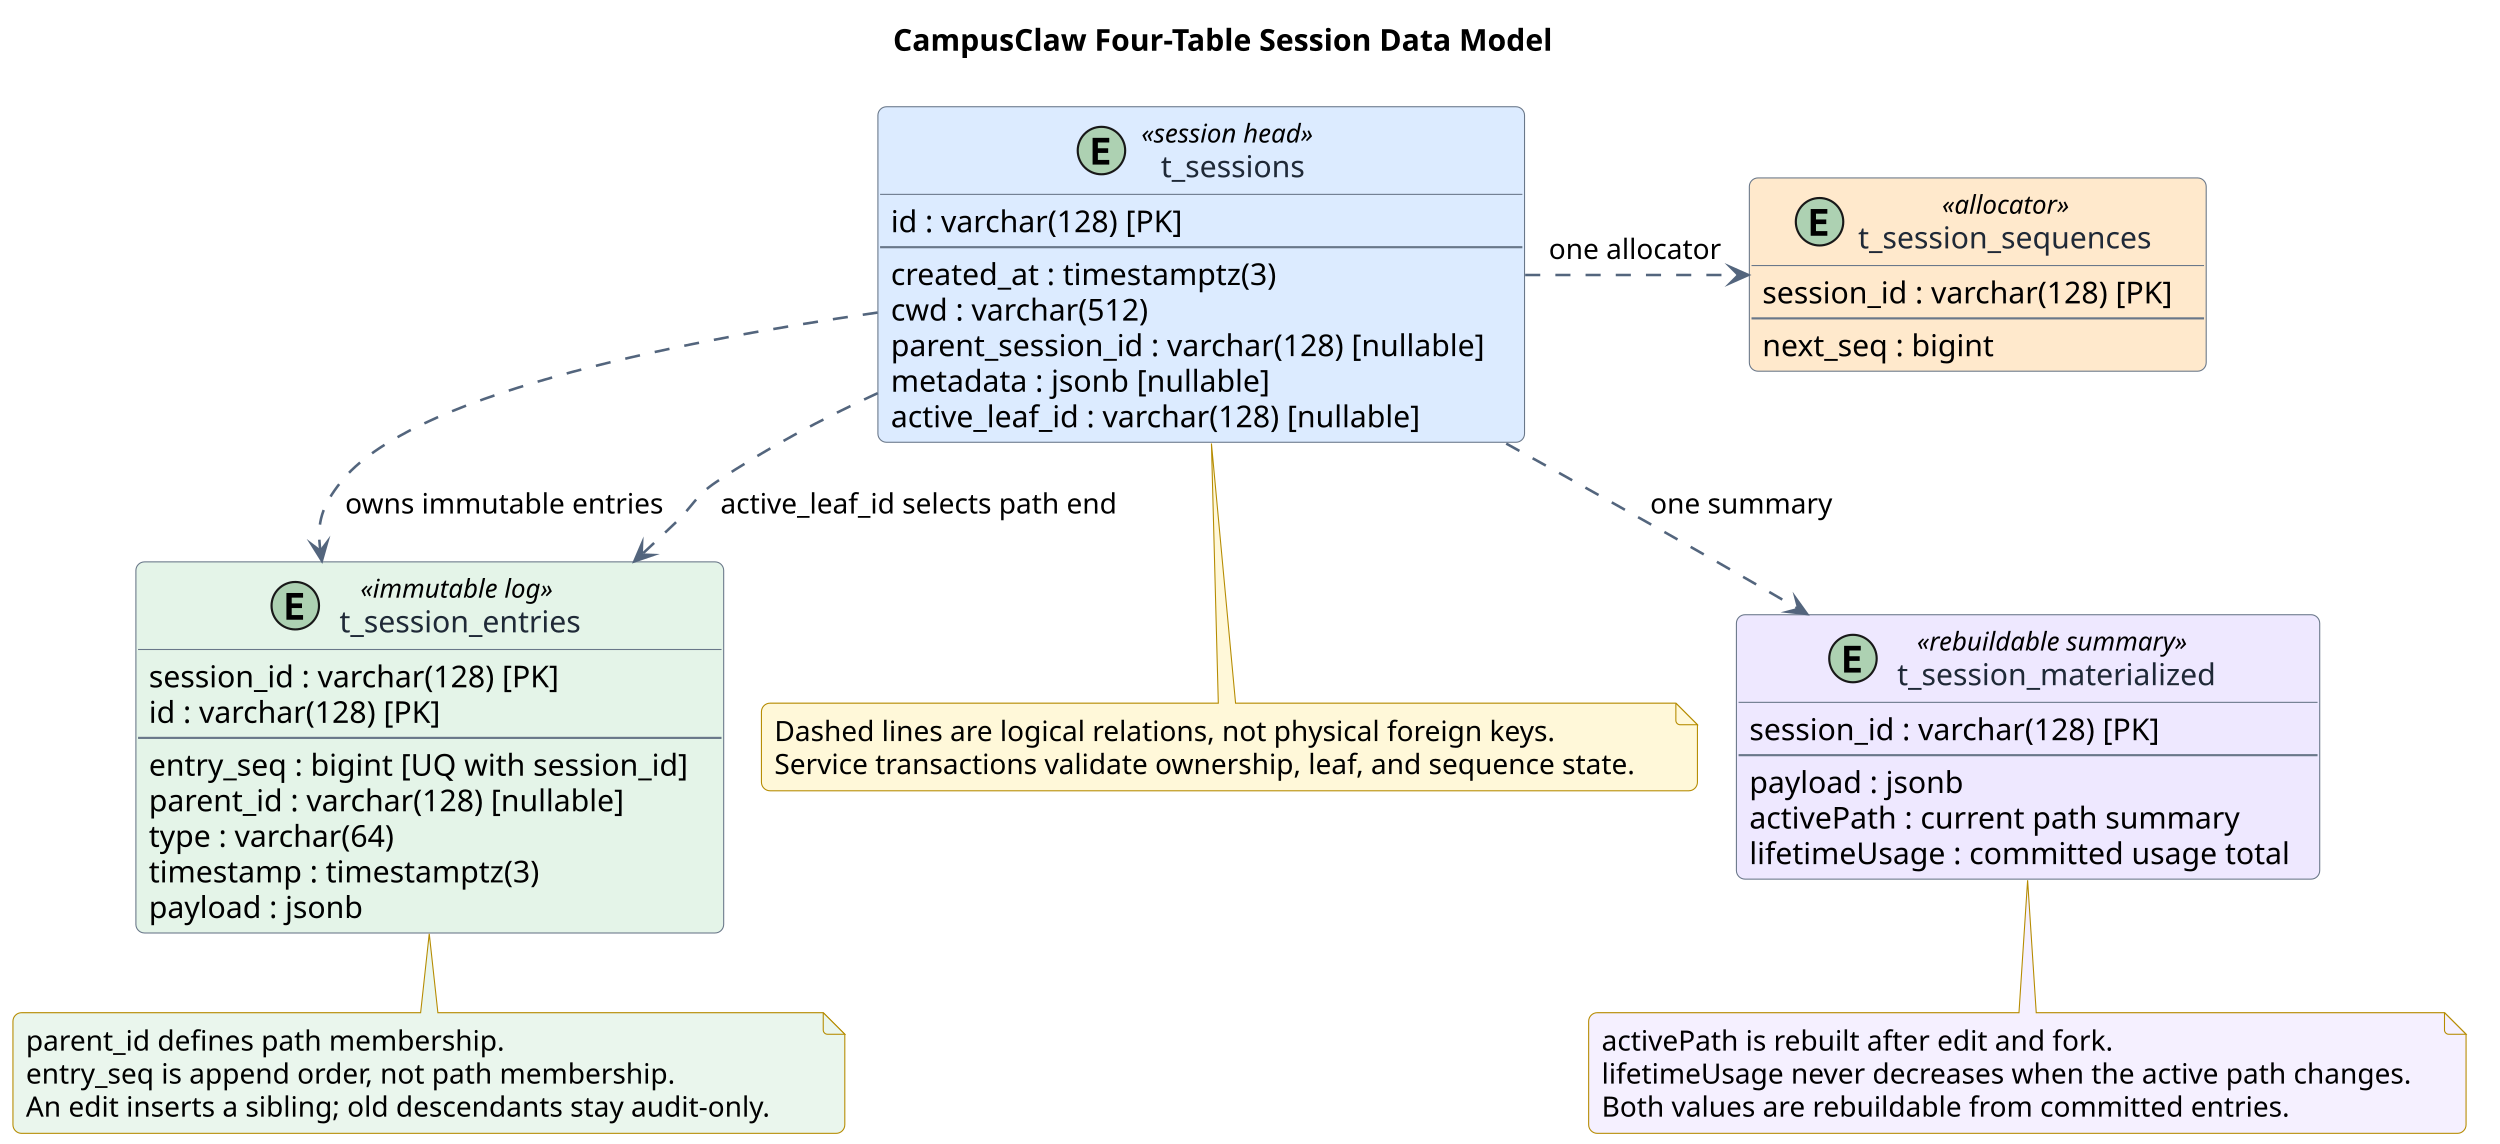
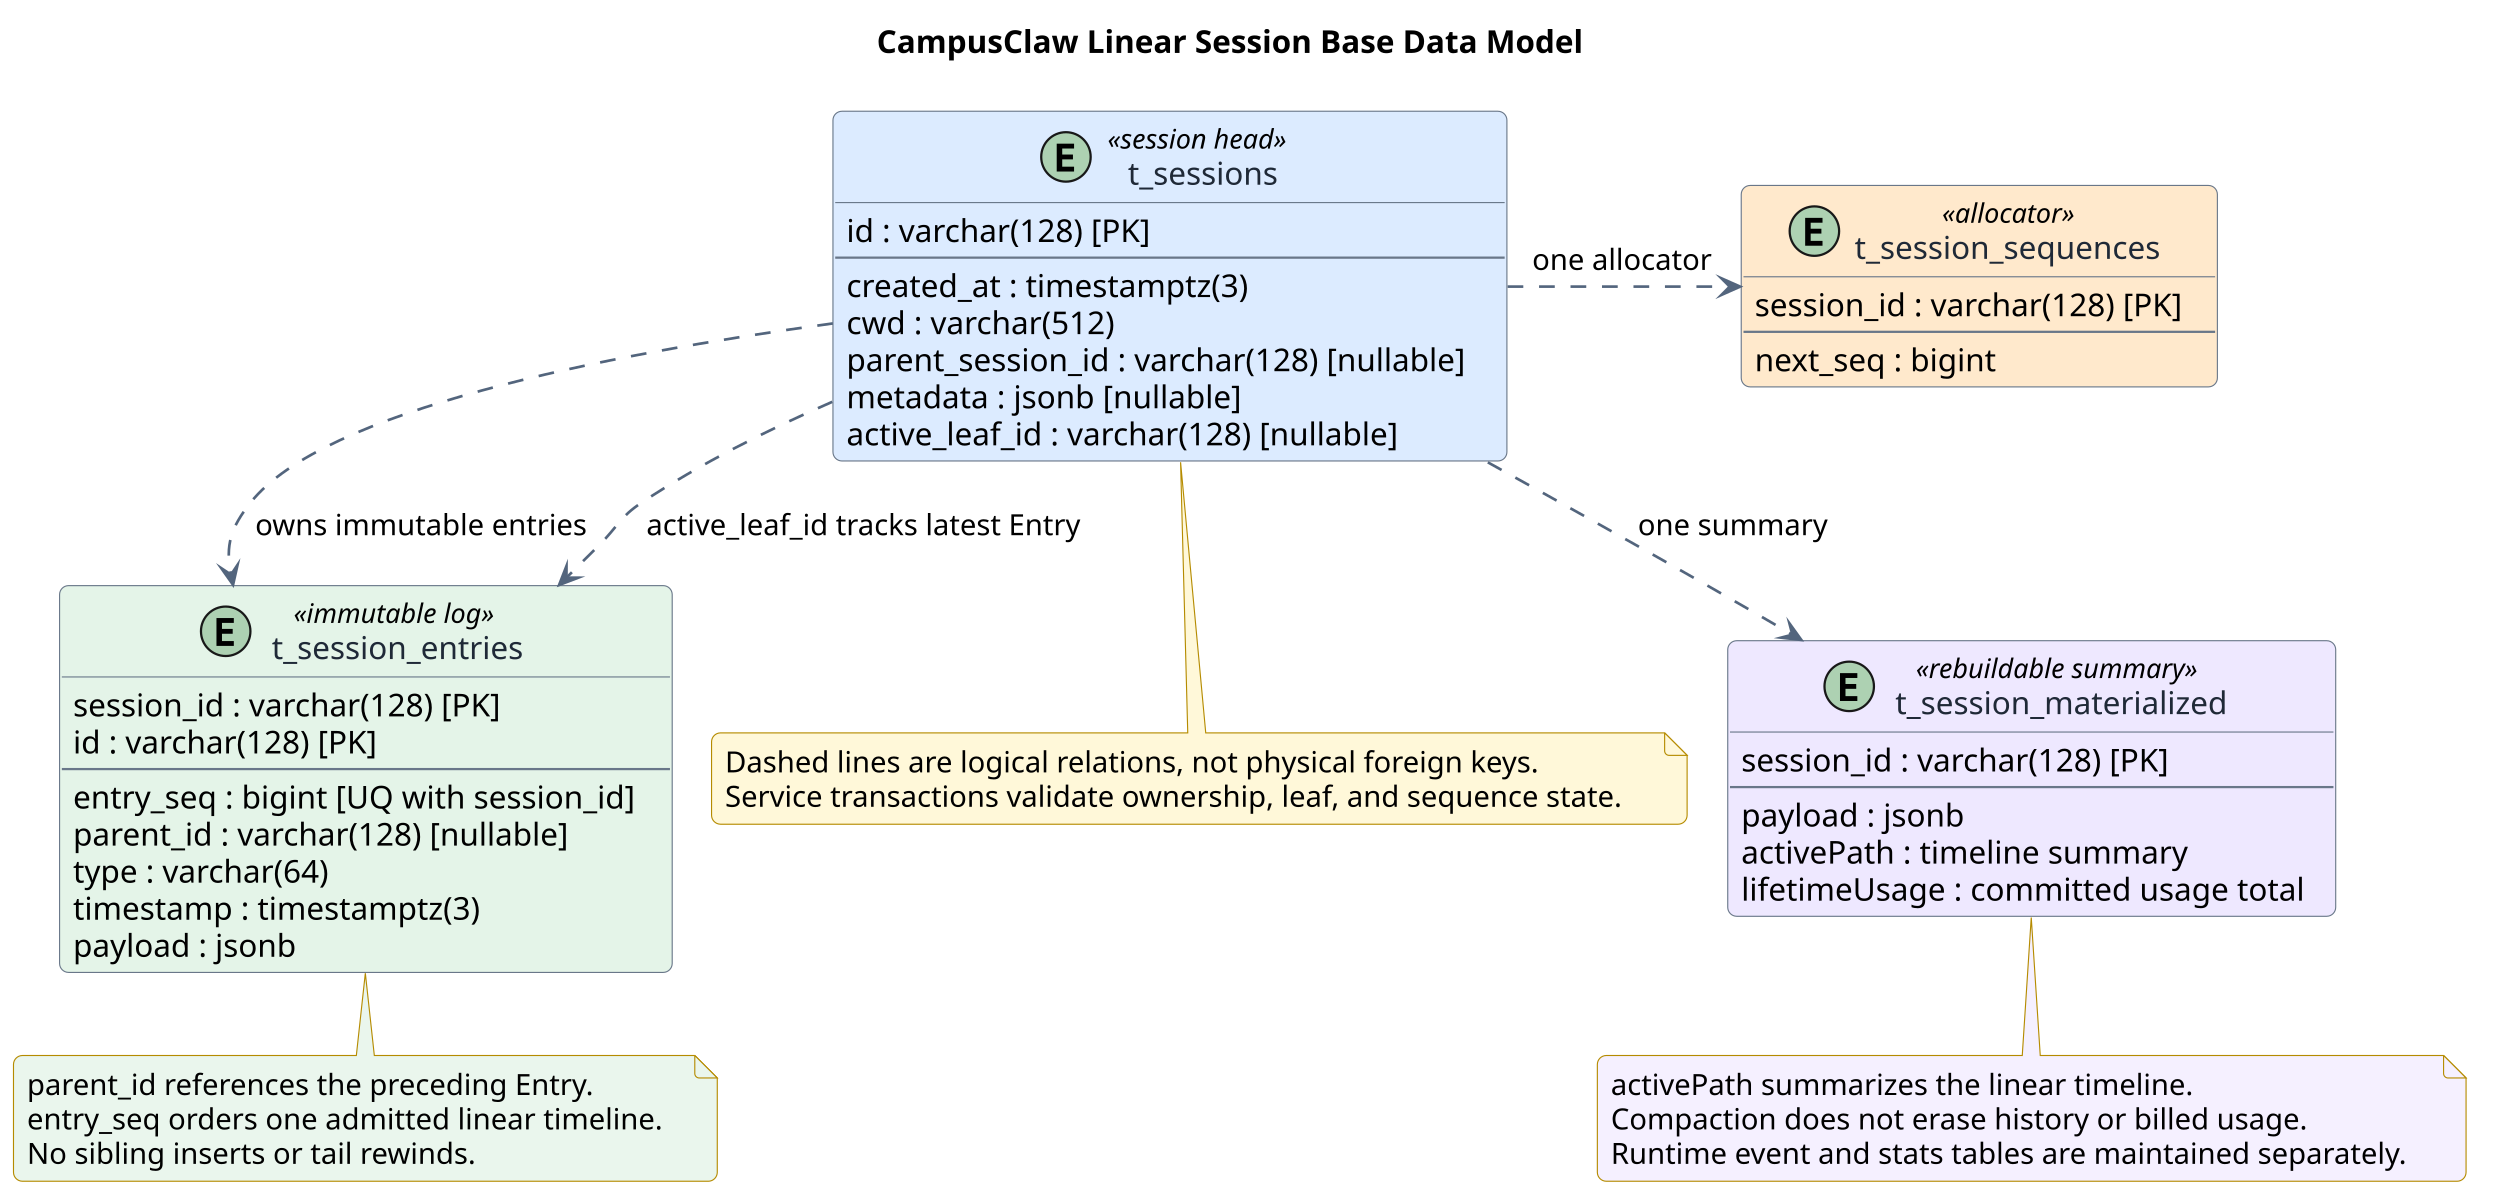
- <svg xmlns="http://www.w3.org/2000/svg" contentStyleType="text/css" data-diagram-type="CLASS" height="530px" preserveAspectRatio="none" style="width:1159px;height:530px;background:#FFFFFF;" version="1.1" viewBox="0 0 1159 530" width="1159px" zoomAndPan="magnify">
+ <svg xmlns="http://www.w3.org/2000/svg" contentStyleType="text/css" data-diagram-type="CLASS" height="530px" preserveAspectRatio="none" style="width:1112px;height:530px;background:#FFFFFF;" version="1.1" viewBox="0 0 1112 530" width="1112px" zoomAndPan="magnify">
  <defs />
  <g>
-     <g class="title" data-source-line="166">
-       <text fill="#000000" font-family="sans-serif" font-size="14" font-weight="700" lengthAdjust="spacing" textLength="324.502" x="413.999" y="23.535">CampusClaw Four-Table Session Data Model</text>
+     <g class="title" data-source-line="156">
+       <text fill="#000000" font-family="sans-serif" font-size="14" font-weight="700" lengthAdjust="spacing" textLength="325.568" x="389.966" y="23.535">CampusClaw Linear Session Base Data Model</text>
    </g>
-     <g class="entity" data-qualified-name="sessions" data-source-line="193" id="ent0001">
-       <rect fill="#DCEBFF" height="155.551" rx="4" ry="4" style="stroke:#697789;stroke-width:0.5;" width="299.772" x="407" y="49.488" />
-       <ellipse cx="510.632" cy="69.799" fill="#ADD1B2" rx="11" ry="11" style="stroke:#181818;stroke-width:1;" />
-       <path d="M514.247,76.299 L506.527,76.299 L506.527,63.906 L514.247,63.906 L514.247,66.064 L508.976,66.064 L508.976,68.737 L513.749,68.737 L513.749,70.895 L508.976,70.895 L508.976,74.141 L514.247,74.141 Z " fill="#000000" />
-       <text fill="#000000" font-family="sans-serif" font-size="12" font-style="italic" lengthAdjust="spacing" textLength="88.008" x="529.132" y="66.09">«session head»</text>
-       <text fill="#1F2937" font-family="sans-serif" font-size="14" lengthAdjust="spacing" textLength="69.918" x="538.177" y="82.156">t_sessions</text>
-       <line style="stroke:#697789;stroke-width:0.5;" x1="408" x2="705.773" y1="90.109" y2="90.109" />
-       <text fill="#000000" font-family="sans-serif" font-size="14" lengthAdjust="spacing" textLength="142.249" x="413" y="107.644">id : varchar(128) [PK]</text>
-       <line style="stroke:#697789;stroke-width:1;" x1="408" x2="705.773" y1="114.598" y2="114.598" />
-       <text fill="#000000" font-family="sans-serif" font-size="14" lengthAdjust="spacing" textLength="186.894" x="413" y="132.133">created_at : timestamptz(3)</text>
-       <text fill="#000000" font-family="sans-serif" font-size="14" lengthAdjust="spacing" textLength="125.747" x="413" y="148.621">cwd : varchar(512)</text>
-       <text fill="#000000" font-family="sans-serif" font-size="14" lengthAdjust="spacing" textLength="287.772" x="413" y="165.109">parent_session_id : varchar(128) [nullable]</text>
-       <text fill="#000000" font-family="sans-serif" font-size="14" lengthAdjust="spacing" textLength="181.528" x="413" y="181.598">metadata : jsonb [nullable]</text>
-       <text fill="#000000" font-family="sans-serif" font-size="14" lengthAdjust="spacing" textLength="257.188" x="413" y="198.086">active_leaf_id : varchar(128) [nullable]</text>
+     <g class="entity" data-qualified-name="sessions" data-source-line="185" id="ent0001">
+       <rect fill="#DCEBFF" height="155.551" rx="4" ry="4" style="stroke:#697789;stroke-width:0.5;" width="299.772" x="370.5" y="49.488" />
+       <ellipse cx="474.132" cy="69.799" fill="#ADD1B2" rx="11" ry="11" style="stroke:#181818;stroke-width:1;" />
+       <path d="M477.747,76.299 L470.027,76.299 L470.027,63.906 L477.747,63.906 L477.747,66.064 L472.476,66.064 L472.476,68.737 L477.248,68.737 L477.248,70.895 L472.476,70.895 L472.476,74.141 L477.747,74.141 Z " fill="#000000" />
+       <text fill="#000000" font-family="sans-serif" font-size="12" font-style="italic" lengthAdjust="spacing" textLength="88.008" x="492.632" y="66.09">«session head»</text>
+       <text fill="#1F2937" font-family="sans-serif" font-size="14" lengthAdjust="spacing" textLength="69.918" x="501.677" y="82.156">t_sessions</text>
+       <line style="stroke:#697789;stroke-width:0.5;" x1="371.5" x2="669.273" y1="90.109" y2="90.109" />
+       <text fill="#000000" font-family="sans-serif" font-size="14" lengthAdjust="spacing" textLength="142.249" x="376.5" y="107.644">id : varchar(128) [PK]</text>
+       <line style="stroke:#697789;stroke-width:1;" x1="371.5" x2="669.273" y1="114.598" y2="114.598" />
+       <text fill="#000000" font-family="sans-serif" font-size="14" lengthAdjust="spacing" textLength="186.894" x="376.5" y="132.133">created_at : timestamptz(3)</text>
+       <text fill="#000000" font-family="sans-serif" font-size="14" lengthAdjust="spacing" textLength="125.747" x="376.5" y="148.621">cwd : varchar(512)</text>
+       <text fill="#000000" font-family="sans-serif" font-size="14" lengthAdjust="spacing" textLength="287.772" x="376.5" y="165.109">parent_session_id : varchar(128) [nullable]</text>
+       <text fill="#000000" font-family="sans-serif" font-size="14" lengthAdjust="spacing" textLength="181.528" x="376.5" y="181.598">metadata : jsonb [nullable]</text>
+       <text fill="#000000" font-family="sans-serif" font-size="14" lengthAdjust="spacing" textLength="257.188" x="376.5" y="198.086">active_leaf_id : varchar(128) [nullable]</text>
    </g>
-     <g class="entity" data-qualified-name="sequences" data-source-line="203" id="ent0002">
-       <rect fill="#FFE9CC" height="89.598" rx="4" ry="4" style="stroke:#697789;stroke-width:0.5;" width="211.794" x="811" y="82.488" />
-       <ellipse cx="843.541" cy="102.799" fill="#ADD1B2" rx="11" ry="11" style="stroke:#181818;stroke-width:1;" />
-       <path d="M847.155,109.299 L839.436,109.299 L839.436,96.906 L847.155,96.906 L847.155,99.064 L841.885,99.064 L841.885,101.737 L846.657,101.737 L846.657,103.895 L841.885,103.895 L841.885,107.141 L847.155,107.141 Z " fill="#000000" />
-       <text fill="#000000" font-family="sans-serif" font-size="12" font-style="italic" lengthAdjust="spacing" textLength="63.053" x="900.32" y="99.09">«allocator»</text>
-       <text fill="#1F2937" font-family="sans-serif" font-size="14" lengthAdjust="spacing" textLength="140.814" x="861.439" y="115.156">t_session_sequences</text>
-       <line style="stroke:#697789;stroke-width:0.5;" x1="812" x2="1021.794" y1="123.109" y2="123.109" />
-       <text fill="#000000" font-family="sans-serif" font-size="14" lengthAdjust="spacing" textLength="199.794" x="817" y="140.644">session_id : varchar(128) [PK]</text>
-       <line style="stroke:#697789;stroke-width:1;" x1="812" x2="1021.794" y1="147.598" y2="147.598" />
-       <text fill="#000000" font-family="sans-serif" font-size="14" lengthAdjust="spacing" textLength="113.907" x="817" y="165.133">next_seq : bigint</text>
+     <g class="entity" data-qualified-name="sequences" data-source-line="195" id="ent0002">
+       <rect fill="#FFE9CC" height="89.598" rx="4" ry="4" style="stroke:#697789;stroke-width:0.5;" width="211.794" x="774.5" y="82.488" />
+       <ellipse cx="807.041" cy="102.799" fill="#ADD1B2" rx="11" ry="11" style="stroke:#181818;stroke-width:1;" />
+       <path d="M810.655,109.299 L802.936,109.299 L802.936,96.906 L810.655,96.906 L810.655,99.064 L805.385,99.064 L805.385,101.737 L810.157,101.737 L810.157,103.895 L805.385,103.895 L805.385,107.141 L810.655,107.141 Z " fill="#000000" />
+       <text fill="#000000" font-family="sans-serif" font-size="12" font-style="italic" lengthAdjust="spacing" textLength="63.053" x="863.82" y="99.09">«allocator»</text>
+       <text fill="#1F2937" font-family="sans-serif" font-size="14" lengthAdjust="spacing" textLength="140.814" x="824.939" y="115.156">t_session_sequences</text>
+       <line style="stroke:#697789;stroke-width:0.5;" x1="775.5" x2="985.294" y1="123.109" y2="123.109" />
+       <text fill="#000000" font-family="sans-serif" font-size="14" lengthAdjust="spacing" textLength="199.794" x="780.5" y="140.644">session_id : varchar(128) [PK]</text>
+       <line style="stroke:#697789;stroke-width:1;" x1="775.5" x2="985.294" y1="147.598" y2="147.598" />
+       <text fill="#000000" font-family="sans-serif" font-size="14" lengthAdjust="spacing" textLength="113.907" x="780.5" y="165.133">next_seq : bigint</text>
    </g>
-     <g class="entity" data-qualified-name="entries" data-source-line="209" id="ent0003">
-       <rect fill="#E4F4E8" height="172.039" rx="4" ry="4" style="stroke:#697789;stroke-width:0.5;" width="272.497" x="63" y="260.488" />
-       <ellipse cx="136.89" cy="280.799" fill="#ADD1B2" rx="11" ry="11" style="stroke:#181818;stroke-width:1;" />
-       <path d="M140.504,287.299 L132.784,287.299 L132.784,274.906 L140.504,274.906 L140.504,277.064 L135.233,277.064 L135.233,279.737 L140.006,279.737 L140.006,281.895 L135.233,281.895 L135.233,285.141 L140.504,285.141 Z " fill="#000000" />
-       <text fill="#000000" font-family="sans-serif" font-size="12" font-style="italic" lengthAdjust="spacing" textLength="96.838" x="167.08" y="277.09">«immutable log»</text>
-       <text fill="#1F2937" font-family="sans-serif" font-size="14" lengthAdjust="spacing" textLength="116.218" x="157.39" y="293.156">t_session_entries</text>
-       <line style="stroke:#697789;stroke-width:0.5;" x1="64" x2="334.497" y1="301.109" y2="301.109" />
-       <text fill="#000000" font-family="sans-serif" font-size="14" lengthAdjust="spacing" textLength="199.794" x="69" y="318.644">session_id : varchar(128) [PK]</text>
-       <text fill="#000000" font-family="sans-serif" font-size="14" lengthAdjust="spacing" textLength="142.249" x="69" y="335.133">id : varchar(128) [PK]</text>
-       <line style="stroke:#697789;stroke-width:1;" x1="64" x2="334.497" y1="342.086" y2="342.086" />
-       <text fill="#000000" font-family="sans-serif" font-size="14" lengthAdjust="spacing" textLength="260.497" x="69" y="359.621">entry_seq : bigint [UQ with session_id]</text>
-       <text fill="#000000" font-family="sans-serif" font-size="14" lengthAdjust="spacing" textLength="230.227" x="69" y="376.109">parent_id : varchar(128) [nullable]</text>
-       <text fill="#000000" font-family="sans-serif" font-size="14" lengthAdjust="spacing" textLength="119.287" x="69" y="392.598">type : varchar(64)</text>
-       <text fill="#000000" font-family="sans-serif" font-size="14" lengthAdjust="spacing" textLength="188.788" x="69" y="409.086">timestamp : timestamptz(3)</text>
-       <text fill="#000000" font-family="sans-serif" font-size="14" lengthAdjust="spacing" textLength="103.831" x="69" y="425.574">payload : jsonb</text>
+     <g class="entity" data-qualified-name="entries" data-source-line="201" id="ent0003">
+       <rect fill="#E4F4E8" height="172.039" rx="4" ry="4" style="stroke:#697789;stroke-width:0.5;" width="272.497" x="26.5" y="260.488" />
+       <ellipse cx="100.39" cy="280.799" fill="#ADD1B2" rx="11" ry="11" style="stroke:#181818;stroke-width:1;" />
+       <path d="M104.004,287.299 L96.284,287.299 L96.284,274.906 L104.004,274.906 L104.004,277.064 L98.733,277.064 L98.733,279.737 L103.506,279.737 L103.506,281.895 L98.733,281.895 L98.733,285.141 L104.004,285.141 Z " fill="#000000" />
+       <text fill="#000000" font-family="sans-serif" font-size="12" font-style="italic" lengthAdjust="spacing" textLength="96.838" x="130.58" y="277.09">«immutable log»</text>
+       <text fill="#1F2937" font-family="sans-serif" font-size="14" lengthAdjust="spacing" textLength="116.218" x="120.89" y="293.156">t_session_entries</text>
+       <line style="stroke:#697789;stroke-width:0.5;" x1="27.5" x2="297.997" y1="301.109" y2="301.109" />
+       <text fill="#000000" font-family="sans-serif" font-size="14" lengthAdjust="spacing" textLength="199.794" x="32.5" y="318.644">session_id : varchar(128) [PK]</text>
+       <text fill="#000000" font-family="sans-serif" font-size="14" lengthAdjust="spacing" textLength="142.249" x="32.5" y="335.133">id : varchar(128) [PK]</text>
+       <line style="stroke:#697789;stroke-width:1;" x1="27.5" x2="297.997" y1="342.086" y2="342.086" />
+       <text fill="#000000" font-family="sans-serif" font-size="14" lengthAdjust="spacing" textLength="260.497" x="32.5" y="359.621">entry_seq : bigint [UQ with session_id]</text>
+       <text fill="#000000" font-family="sans-serif" font-size="14" lengthAdjust="spacing" textLength="230.227" x="32.5" y="376.109">parent_id : varchar(128) [nullable]</text>
+       <text fill="#000000" font-family="sans-serif" font-size="14" lengthAdjust="spacing" textLength="119.287" x="32.5" y="392.598">type : varchar(64)</text>
+       <text fill="#000000" font-family="sans-serif" font-size="14" lengthAdjust="spacing" textLength="188.788" x="32.5" y="409.086">timestamp : timestamptz(3)</text>
+       <text fill="#000000" font-family="sans-serif" font-size="14" lengthAdjust="spacing" textLength="103.831" x="32.5" y="425.574">payload : jsonb</text>
    </g>
-     <g class="entity" data-qualified-name="materialized" data-source-line="220" id="ent0004">
-       <rect fill="#EEE8FF" height="122.574" rx="4" ry="4" style="stroke:#697789;stroke-width:0.5;" width="270.419" x="805" y="284.988" />
-       <ellipse cx="859.031" cy="305.299" fill="#ADD1B2" rx="11" ry="11" style="stroke:#181818;stroke-width:1;" />
-       <path d="M862.645,311.799 L854.926,311.799 L854.926,299.406 L862.645,299.406 L862.645,301.564 L857.375,301.564 L857.375,304.237 L862.148,304.237 L862.148,306.395 L857.375,306.395 L857.375,309.641 L862.645,309.641 Z " fill="#000000" />
-       <text fill="#000000" font-family="sans-serif" font-size="12" font-style="italic" lengthAdjust="spacing" textLength="135.568" x="888.675" y="301.59">«rebuildable summary»</text>
-       <text fill="#1F2937" font-family="sans-serif" font-size="14" lengthAdjust="spacing" textLength="153.856" x="879.531" y="317.656">t_session_materialized</text>
-       <line style="stroke:#697789;stroke-width:0.5;" x1="806" x2="1074.419" y1="325.609" y2="325.609" />
-       <text fill="#000000" font-family="sans-serif" font-size="14" lengthAdjust="spacing" textLength="199.794" x="811" y="343.144">session_id : varchar(128) [PK]</text>
-       <line style="stroke:#697789;stroke-width:1;" x1="806" x2="1074.419" y1="350.098" y2="350.098" />
-       <text fill="#000000" font-family="sans-serif" font-size="14" lengthAdjust="spacing" textLength="103.831" x="811" y="367.633">payload : jsonb</text>
-       <text fill="#000000" font-family="sans-serif" font-size="14" lengthAdjust="spacing" textLength="233.023" x="811" y="384.121">activePath : current path summary</text>
-       <text fill="#000000" font-family="sans-serif" font-size="14" lengthAdjust="spacing" textLength="258.419" x="811" y="400.609">lifetimeUsage : committed usage total</text>
+     <g class="entity" data-qualified-name="materialized" data-source-line="212" id="ent0004">
+       <rect fill="#EEE8FF" height="122.574" rx="4" ry="4" style="stroke:#697789;stroke-width:0.5;" width="270.419" x="768.5" y="284.988" />
+       <ellipse cx="822.531" cy="305.299" fill="#ADD1B2" rx="11" ry="11" style="stroke:#181818;stroke-width:1;" />
+       <path d="M826.145,311.799 L818.426,311.799 L818.426,299.406 L826.145,299.406 L826.145,301.564 L820.875,301.564 L820.875,304.237 L825.648,304.237 L825.648,306.395 L820.875,306.395 L820.875,309.641 L826.145,309.641 Z " fill="#000000" />
+       <text fill="#000000" font-family="sans-serif" font-size="12" font-style="italic" lengthAdjust="spacing" textLength="135.568" x="852.175" y="301.59">«rebuildable summary»</text>
+       <text fill="#1F2937" font-family="sans-serif" font-size="14" lengthAdjust="spacing" textLength="153.856" x="843.031" y="317.656">t_session_materialized</text>
+       <line style="stroke:#697789;stroke-width:0.5;" x1="769.5" x2="1037.919" y1="325.609" y2="325.609" />
+       <text fill="#000000" font-family="sans-serif" font-size="14" lengthAdjust="spacing" textLength="199.794" x="774.5" y="343.144">session_id : varchar(128) [PK]</text>
+       <line style="stroke:#697789;stroke-width:1;" x1="769.5" x2="1037.919" y1="350.098" y2="350.098" />
+       <text fill="#000000" font-family="sans-serif" font-size="14" lengthAdjust="spacing" textLength="103.831" x="774.5" y="367.633">payload : jsonb</text>
+       <text fill="#000000" font-family="sans-serif" font-size="14" lengthAdjust="spacing" textLength="203.82" x="774.5" y="384.121">activePath : timeline summary</text>
+       <text fill="#000000" font-family="sans-serif" font-size="14" lengthAdjust="spacing" textLength="258.419" x="774.5" y="400.609">lifetimeUsage : committed usage total</text>
    </g>
-     <g class="entity" data-qualified-name="GMN13" data-source-line="239" id="ent0014">
-       <path d="M6,473.488 L6,521.42 A4,4 0 0 0 10,525.42 L387.654,525.42 A4,4 0 0 0 391.654,521.42 L391.654,479.488 L381.654,469.488 L203,469.488 L199,432.867 L195,469.488 L10,469.488 A4,4 0 0 0 6,473.488" fill="#EAF6ED" style="stroke:#B58B00;stroke-width:0.5;" />
-       <path d="M381.654,469.488 L381.654,477.488 A2,2 0 0 0 383.654,479.488 L391.654,479.488 L381.654,469.488" fill="#EAF6ED" style="stroke:#B58B00;stroke-width:0.5;" />
-       <text fill="#000000" font-family="sans-serif" font-size="13" lengthAdjust="spacing" textLength="228.833" x="12" y="487.057">parent_id defines path membership.</text>
-       <text fill="#000000" font-family="sans-serif" font-size="13" lengthAdjust="spacing" textLength="313.314" x="12" y="502.367">entry_seq is append order, not path membership.</text>
-       <text fill="#000000" font-family="sans-serif" font-size="13" lengthAdjust="spacing" textLength="364.654" x="12" y="517.678">An edit inserts a sibling; old descendants stay audit-only.</text>
+     <g class="entity" data-qualified-name="GMN13" data-source-line="231" id="ent0014">
+       <path d="M6,473.488 L6,521.42 A4,4 0 0 0 10,525.42 L315.043,525.42 A4,4 0 0 0 319.043,521.42 L319.043,479.488 L309.043,469.488 L166.5,469.488 L162.5,432.867 L158.5,469.488 L10,469.488 A4,4 0 0 0 6,473.488" fill="#EAF6ED" style="stroke:#B58B00;stroke-width:0.5;" />
+       <path d="M309.043,469.488 L309.043,477.488 A2,2 0 0 0 311.043,479.488 L319.043,479.488 L309.043,469.488" fill="#EAF6ED" style="stroke:#B58B00;stroke-width:0.5;" />
+       <text fill="#000000" font-family="sans-serif" font-size="13" lengthAdjust="spacing" textLength="260.622" x="12" y="487.057">parent_id references the preceding Entry.</text>
+       <text fill="#000000" font-family="sans-serif" font-size="13" lengthAdjust="spacing" textLength="292.043" x="12" y="502.367">entry_seq orders one admitted linear timeline.</text>
+       <text fill="#000000" font-family="sans-serif" font-size="13" lengthAdjust="spacing" textLength="209.105" x="12" y="517.678">No sibling inserts or tail rewinds.</text>
    </g>
-     <g class="entity" data-qualified-name="GMN16" data-source-line="245" id="ent0017">
-       <path d="M736.5,473.488 L736.5,521.42 A4,4 0 0 0 740.5,525.42 L1139.266,525.42 A4,4 0 0 0 1143.266,521.42 L1143.266,479.488 L1133.266,469.488 L944,469.488 L940,408.092 L936,469.488 L740.5,469.488 A4,4 0 0 0 736.5,473.488" fill="#F5F0FF" style="stroke:#B58B00;stroke-width:0.5;" />
-       <path d="M1133.266,469.488 L1133.266,477.488 A2,2 0 0 0 1135.266,479.488 L1143.266,479.488 L1133.266,469.488" fill="#F5F0FF" style="stroke:#B58B00;stroke-width:0.5;" />
-       <text fill="#000000" font-family="sans-serif" font-size="13" lengthAdjust="spacing" textLength="246.632" x="742.5" y="487.057">activePath is rebuilt after edit and fork.</text>
-       <text fill="#000000" font-family="sans-serif" font-size="13" lengthAdjust="spacing" textLength="385.766" x="742.5" y="502.367">lifetimeUsage never decreases when the active path changes.</text>
-       <text fill="#000000" font-family="sans-serif" font-size="13" lengthAdjust="spacing" textLength="328.567" x="742.5" y="517.678">Both values are rebuildable from committed entries.</text>
+     <g class="entity" data-qualified-name="GMN16" data-source-line="237" id="ent0017">
+       <path d="M710.5,473.488 L710.5,521.42 A4,4 0 0 0 714.5,525.42 L1092.903,525.42 A4,4 0 0 0 1096.903,521.42 L1096.903,479.488 L1086.903,469.488 L907.5,469.488 L903.5,408.092 L899.5,469.488 L714.5,469.488 A4,4 0 0 0 710.5,473.488" fill="#F5F0FF" style="stroke:#B58B00;stroke-width:0.5;" />
+       <path d="M1086.903,469.488 L1086.903,477.488 A2,2 0 0 0 1088.903,479.488 L1096.903,479.488 L1086.903,469.488" fill="#F5F0FF" style="stroke:#B58B00;stroke-width:0.5;" />
+       <text fill="#000000" font-family="sans-serif" font-size="13" lengthAdjust="spacing" textLength="267.16" x="716.5" y="487.057">activePath summarizes the linear timeline.</text>
+       <text fill="#000000" font-family="sans-serif" font-size="13" lengthAdjust="spacing" textLength="322.099" x="716.5" y="502.367">Compaction does not erase history or billed usage.</text>
+       <text fill="#000000" font-family="sans-serif" font-size="13" lengthAdjust="spacing" textLength="365.403" x="716.5" y="517.678">Runtime event and stats tables are maintained separately.</text>
    </g>
-     <g class="entity" data-qualified-name="GMN19" data-source-line="251" id="ent0020">
-       <path d="M353,329.988 L353,362.609 A4,4 0 0 0 357,366.609 L782.928,366.609 A4,4 0 0 0 786.928,362.609 L786.928,335.988 L776.928,325.988 L572.809,325.988 L561.62,205.605 L564.809,325.988 L357,325.988 A4,4 0 0 0 353,329.988" fill="#FFF8D9" style="stroke:#B58B00;stroke-width:0.5;" />
-       <path d="M776.928,325.988 L776.928,333.988 A2,2 0 0 0 778.928,335.988 L786.928,335.988 L776.928,325.988" fill="#FFF8D9" style="stroke:#B58B00;stroke-width:0.5;" />
-       <text fill="#000000" font-family="sans-serif" font-size="13" lengthAdjust="spacing" textLength="378.822" x="359" y="343.557">Dashed lines are logical relations, not physical foreign keys.</text>
-       <text fill="#000000" font-family="sans-serif" font-size="13" lengthAdjust="spacing" textLength="412.928" x="359" y="358.867">Service transactions validate ownership, leaf, and sequence state.</text>
+     <g class="entity" data-qualified-name="GMN19" data-source-line="243" id="ent0020">
+       <path d="M316.5,329.988 L316.5,362.609 A4,4 0 0 0 320.5,366.609 L746.428,366.609 A4,4 0 0 0 750.428,362.609 L750.428,335.988 L740.428,325.988 L536.309,325.988 L525.12,205.605 L528.309,325.988 L320.5,325.988 A4,4 0 0 0 316.5,329.988" fill="#FFF8D9" style="stroke:#B58B00;stroke-width:0.5;" />
+       <path d="M740.428,325.988 L740.428,333.988 A2,2 0 0 0 742.428,335.988 L750.428,335.988 L740.428,325.988" fill="#FFF8D9" style="stroke:#B58B00;stroke-width:0.5;" />
+       <text fill="#000000" font-family="sans-serif" font-size="13" lengthAdjust="spacing" textLength="378.822" x="322.5" y="343.557">Dashed lines are logical relations, not physical foreign keys.</text>
+       <text fill="#000000" font-family="sans-serif" font-size="13" lengthAdjust="spacing" textLength="412.928" x="322.5" y="358.867">Service transactions validate ownership, leaf, and sequence state.</text>
    </g>
    <g class="link" data-entity-1="ent0001" data-entity-2="ent0003" data-link-type="dependency" id="lnk9">
-       <polygon fill="#53657D" points="149.256,260.22,151.947,250.745,148.551,255.27,144.027,251.874,149.256,260.22" style="stroke:#53657D;stroke-width:1;stroke-linejoin:miter;stroke-miterlimit:10;" />
-       <path d="M406.89,144.889 C307.206,159.232 189.144,184.059 158,223.488 C149.413,234.36 146.685,242.171 148.551,255.27" fill="none" style="stroke:#53657D;stroke-width:1.2;stroke-dasharray:7,7;" />
-       <text fill="#000000" font-family="sans-serif" font-size="13" lengthAdjust="spacing" textLength="151.366" x="160" y="238.057">owns immutable entries</text>
+       <polygon fill="#53657D" points="103.709,260.373,105.866,250.763,102.728,255.47,98.021,252.332,103.709,260.373" style="stroke:#53657D;stroke-width:1;stroke-linejoin:miter;stroke-miterlimit:10;" />
+       <path d="M370.462,143.858 C267.523,157.859 143.891,182.712 111.5,223.488 C102.719,234.543 100.119,242.425 102.728,255.47" fill="none" style="stroke:#53657D;stroke-width:1.2;stroke-dasharray:7,7;" />
+       <text fill="#000000" font-family="sans-serif" font-size="13" lengthAdjust="spacing" textLength="151.366" x="113.5" y="238.057">owns immutable entries</text>
    </g>
    <g class="link" data-entity-1="ent0001" data-entity-2="ent0003" data-link-type="dependency" id="lnk10">
-       <polygon fill="#53657D" points="293.892,260.421,303.21,257.231,297.557,257.02,297.768,251.367,293.892,260.421" style="stroke:#53657D;stroke-width:1;stroke-linejoin:miter;stroke-miterlimit:10;" />
-       <path d="M406.925,182.25 C381.019,194.188 355.04,207.98 332,223.488 C322.093,230.157 321.656,234.26 313,242.488 C306.814,248.369 304.058,250.988 297.557,257.02" fill="none" style="stroke:#53657D;stroke-width:1.2;stroke-dasharray:7,7;" />
-       <text fill="#000000" font-family="sans-serif" font-size="13" lengthAdjust="spacing" textLength="191.471" x="334" y="238.057">active_leaf_id selects path end</text>
+       <polygon fill="#53657D" points="248.511,260.368,257.716,256.866,252.059,256.846,252.079,251.189,248.511,260.368" style="stroke:#53657D;stroke-width:1;stroke-linejoin:miter;stroke-miterlimit:10;" />
+       <path d="M370.209,178.732 C341.021,191.358 311.461,206.302 285.5,223.488 C275.542,230.081 274.965,234.064 266.5,242.488 C260.646,248.314 258.15,250.798 252.059,256.846" fill="none" style="stroke:#53657D;stroke-width:1.2;stroke-dasharray:7,7;" />
+       <text fill="#000000" font-family="sans-serif" font-size="13" lengthAdjust="spacing" textLength="201.532" x="287.5" y="238.057">active_leaf_id tracks latest Entry</text>
    </g>
    <g class="link" data-entity-1="ent0001" data-entity-2="ent0002" data-link-type="dependency" id="lnk11">
-       <polygon fill="#53657D" points="810.738,127.488,801.738,123.488,805.738,127.488,801.738,131.488,810.738,127.488" style="stroke:#53657D;stroke-width:1;stroke-linejoin:miter;stroke-miterlimit:10;" />
-       <path d="M707.066,127.488 C741.889,127.488 773.251,127.488 805.738,127.488" fill="none" style="stroke:#53657D;stroke-width:1.2;stroke-dasharray:7,7;" />
-       <text fill="#000000" font-family="sans-serif" font-size="13" lengthAdjust="spacing" textLength="82.094" x="718" y="120.057">one allocator</text>
+       <polygon fill="#53657D" points="774.238,127.488,765.238,123.488,769.238,127.488,765.238,131.488,774.238,127.488" style="stroke:#53657D;stroke-width:1;stroke-linejoin:miter;stroke-miterlimit:10;" />
+       <path d="M670.566,127.488 C705.389,127.488 736.751,127.488 769.238,127.488" fill="none" style="stroke:#53657D;stroke-width:1.2;stroke-dasharray:7,7;" />
+       <text fill="#000000" font-family="sans-serif" font-size="13" lengthAdjust="spacing" textLength="82.094" x="681.5" y="120.057">one allocator</text>
    </g>
    <g class="link" data-entity-1="ent0001" data-entity-2="ent0004" data-link-type="dependency" id="lnk12">
-       <polygon fill="#53657D" points="837.945,284.761,832.196,276.764,833.629,282.236,828.157,283.67,837.945,284.761" style="stroke:#53657D;stroke-width:1;stroke-linejoin:miter;stroke-miterlimit:10;" />
-       <path d="M698.286,205.646 C730.501,223.481 764.512,242.504 796,260.488 C809.613,268.263 819.574,274.015 833.629,282.236" fill="none" style="stroke:#53657D;stroke-width:1.2;stroke-dasharray:7,7;" />
-       <text fill="#000000" font-family="sans-serif" font-size="13" lengthAdjust="spacing" textLength="85.668" x="765" y="238.057">one summary</text>
+       <polygon fill="#53657D" points="801.445,284.761,795.696,276.764,797.129,282.236,791.657,283.67,801.445,284.761" style="stroke:#53657D;stroke-width:1;stroke-linejoin:miter;stroke-miterlimit:10;" />
+       <path d="M661.786,205.646 C694.001,223.481 728.012,242.504 759.5,260.488 C773.113,268.263 783.074,274.015 797.129,282.236" fill="none" style="stroke:#53657D;stroke-width:1.2;stroke-dasharray:7,7;" />
+       <text fill="#000000" font-family="sans-serif" font-size="13" lengthAdjust="spacing" textLength="85.668" x="728.5" y="238.057">one summary</text>
    </g>
  </g>
</svg>
